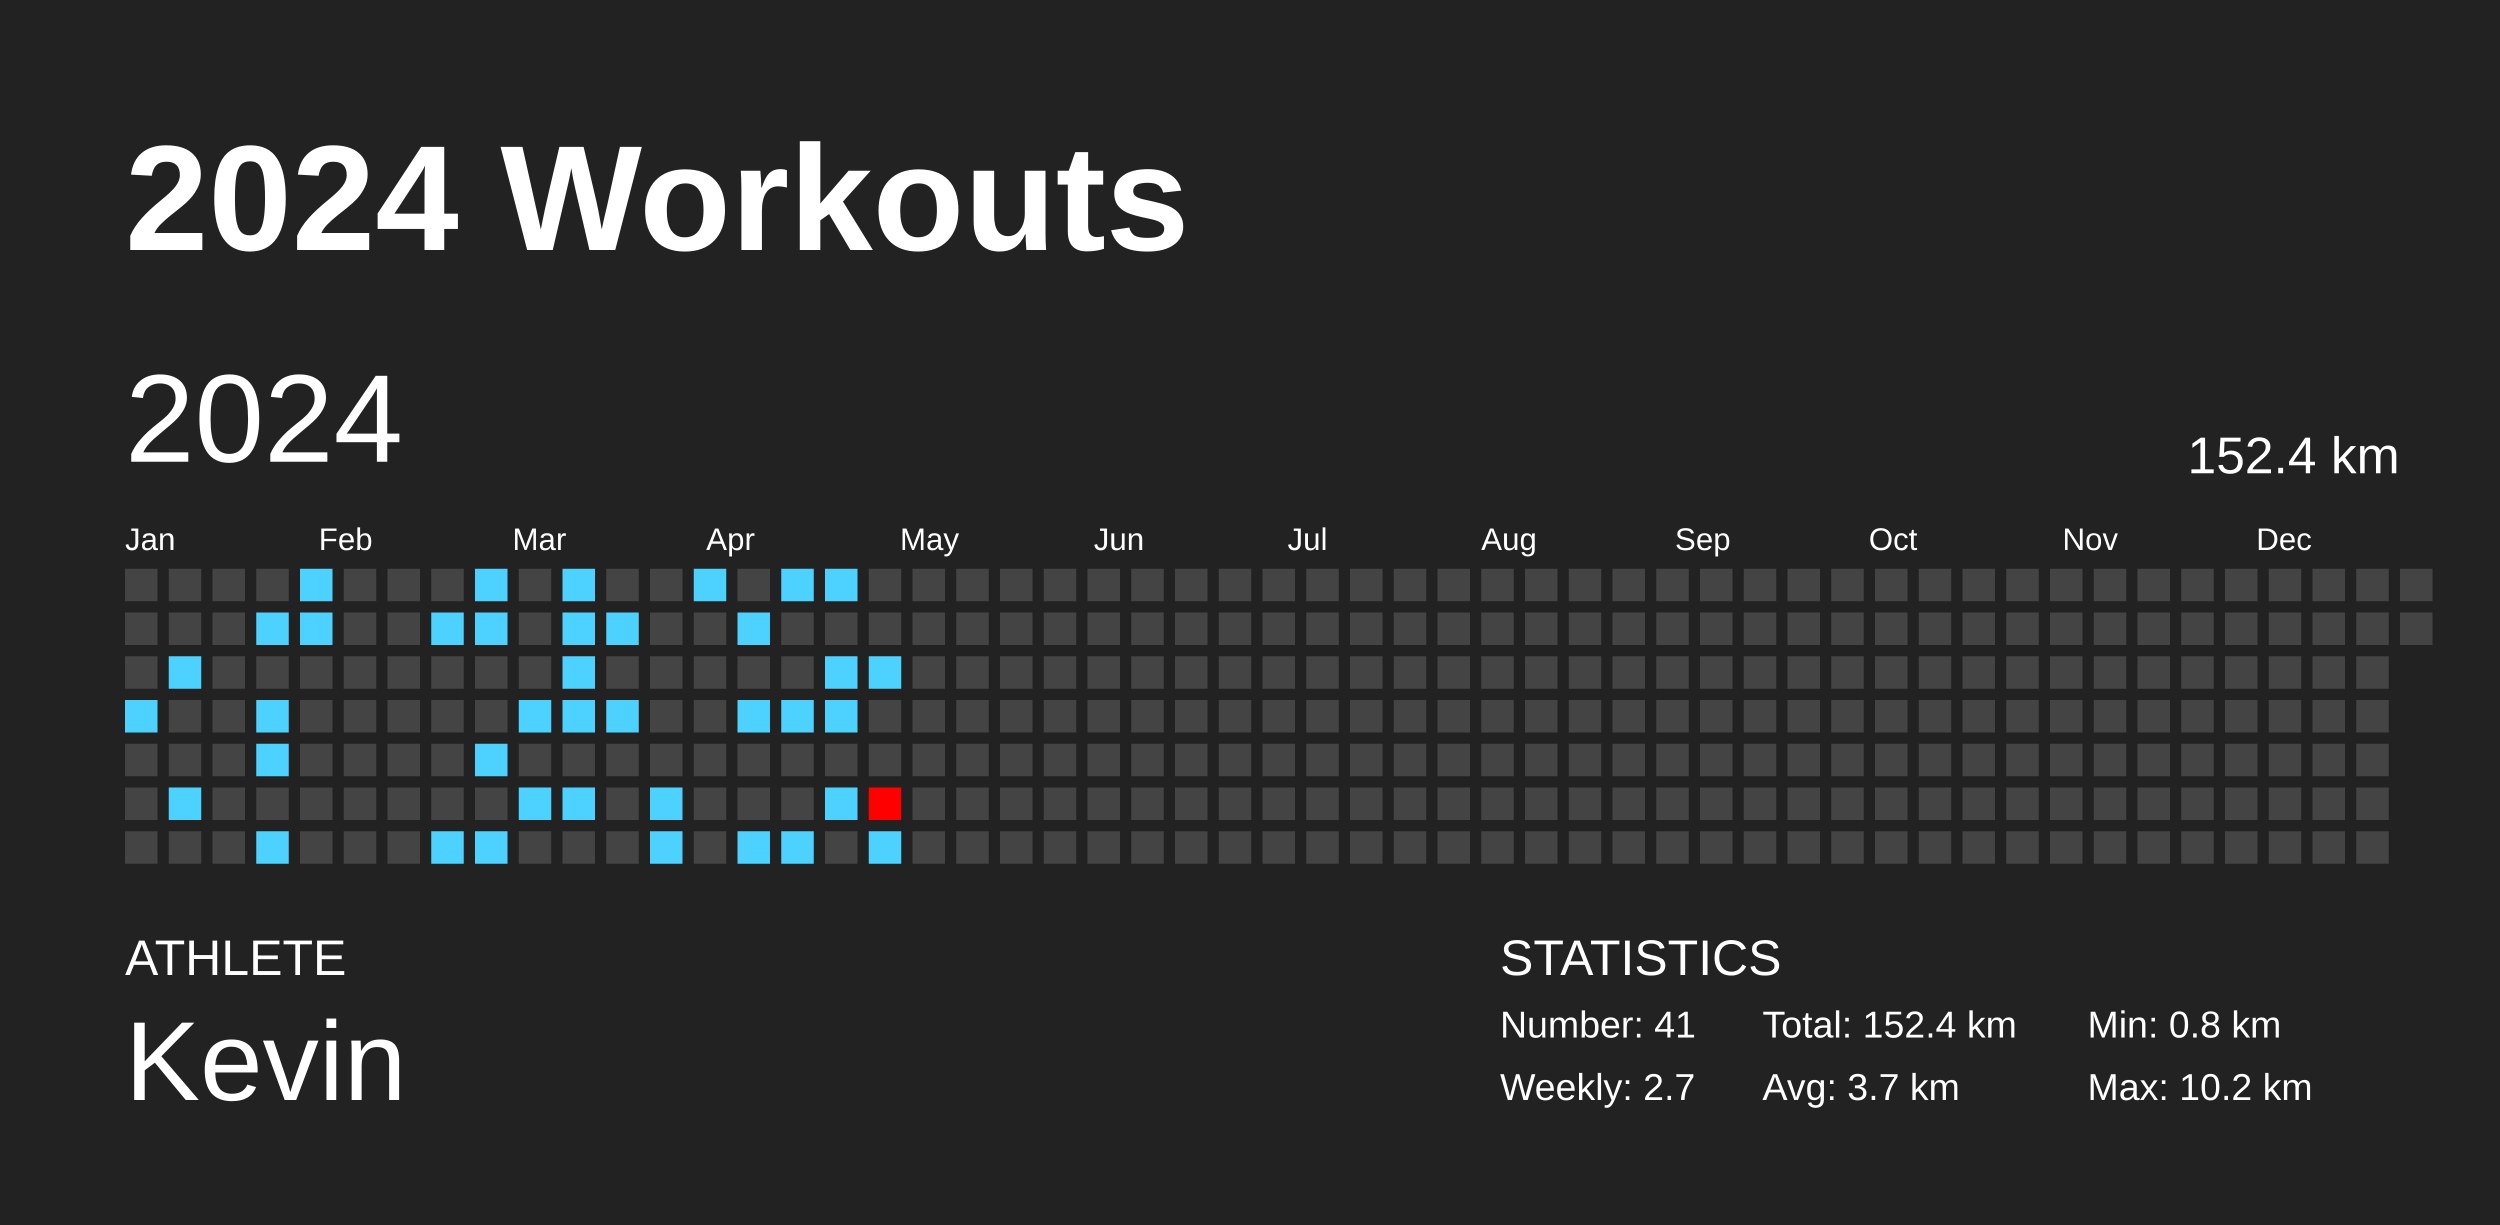
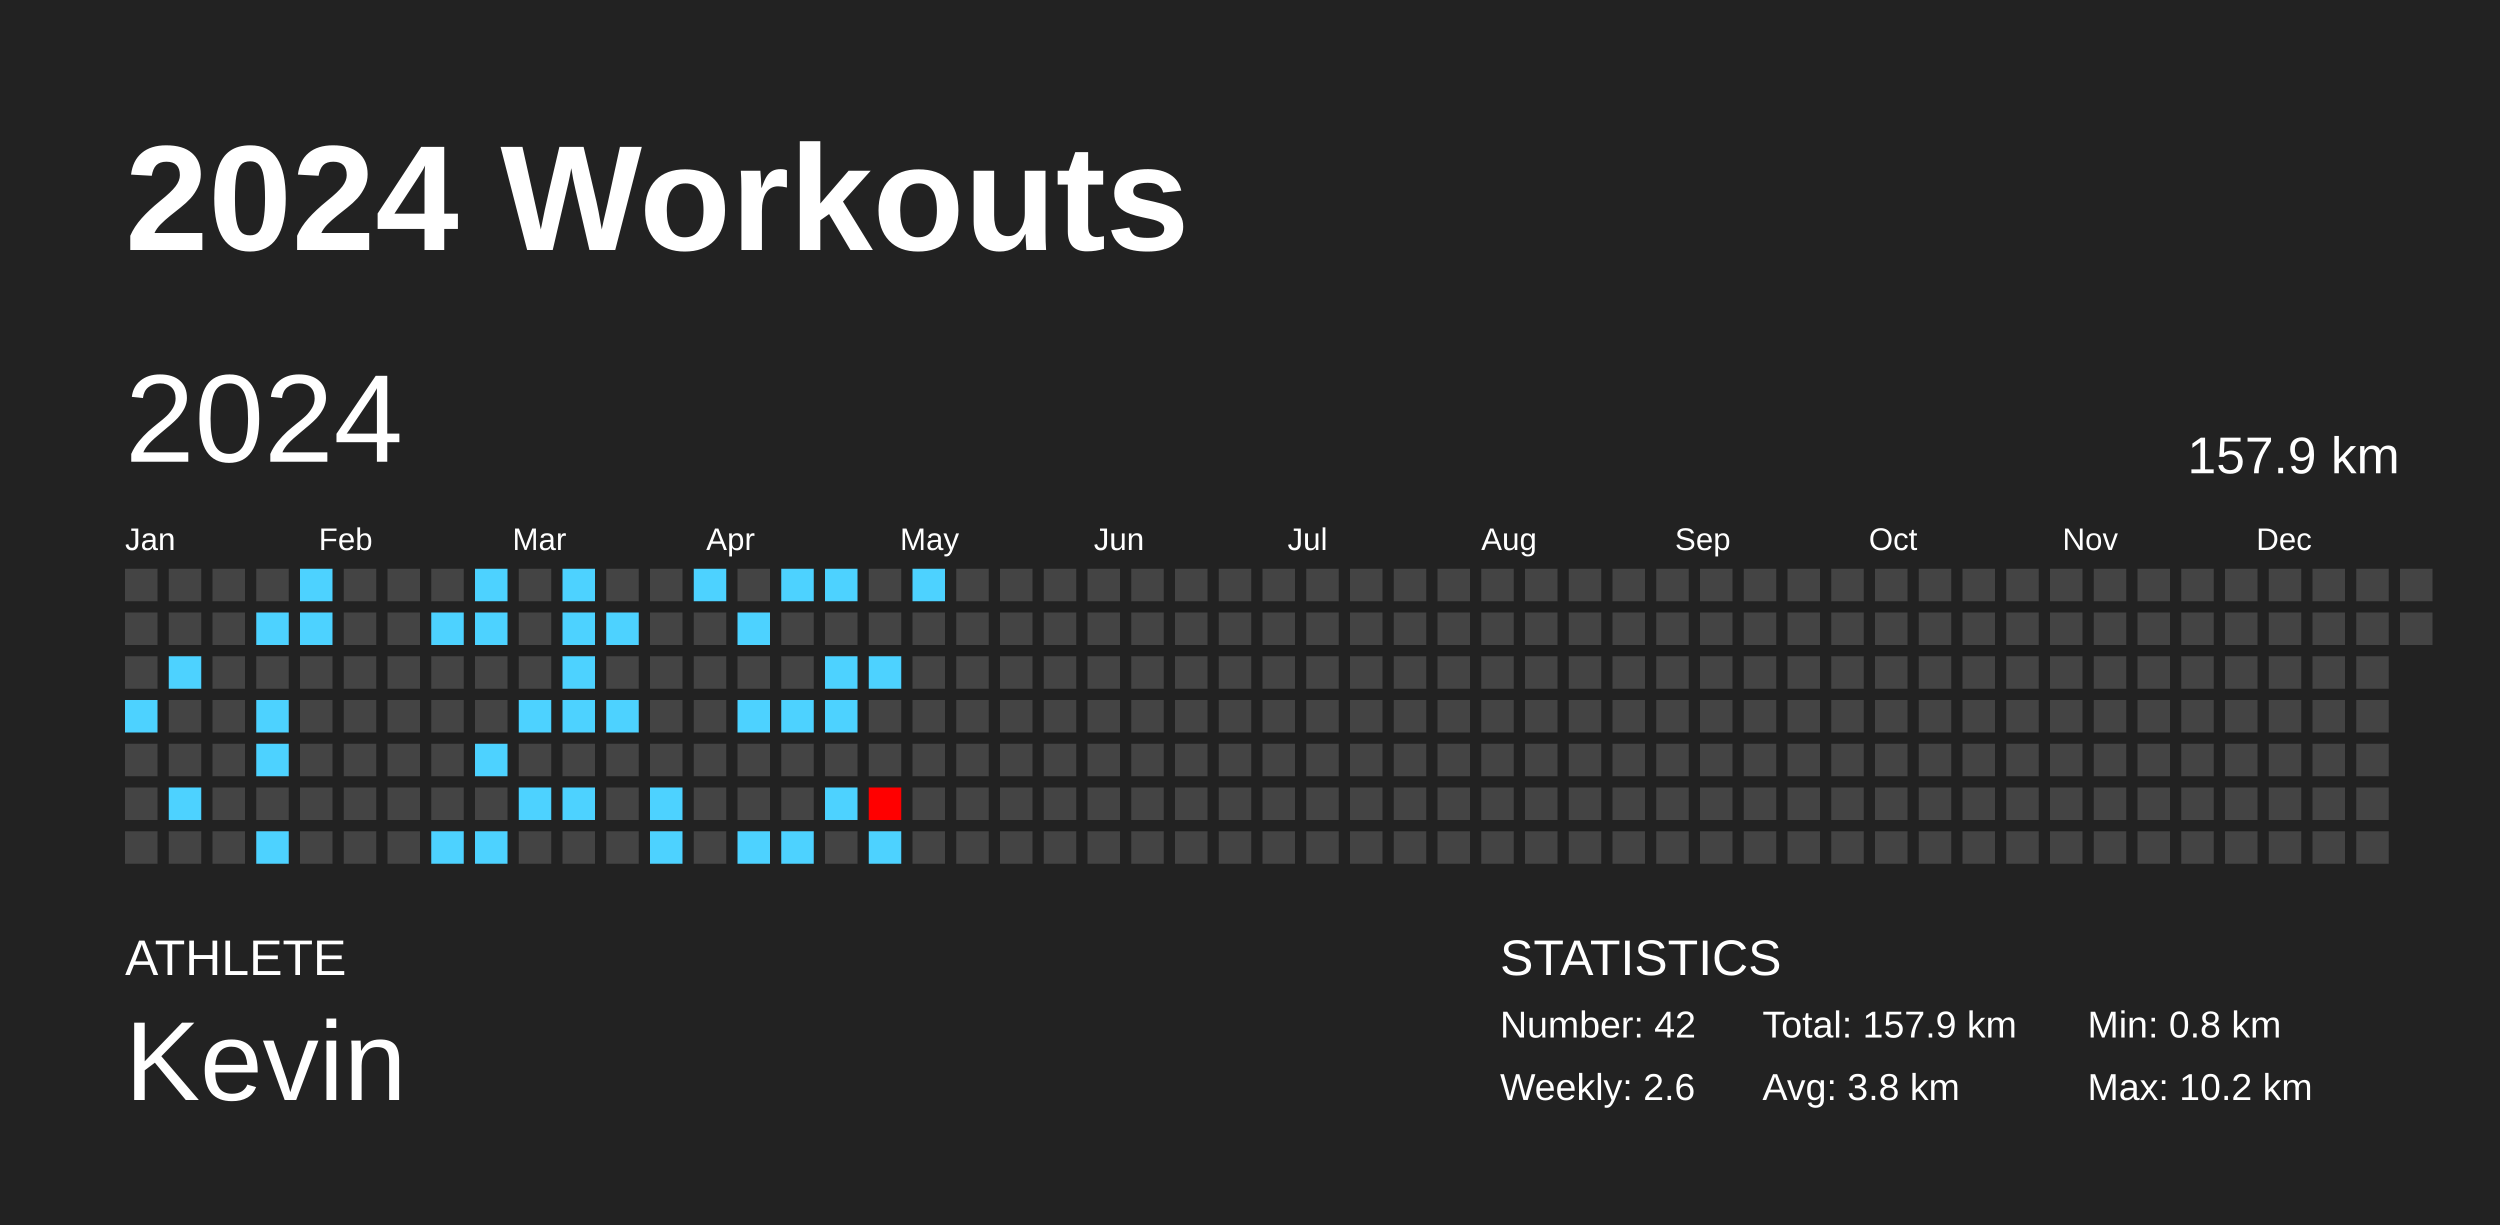
<svg xmlns="http://www.w3.org/2000/svg" baseProfile="full" height="98mm" version="1.1" viewBox="0,0,200,98" width="200mm">
  <defs />
  <rect fill="#222222" height="98" width="200" x="0" y="0" />
  <text fill="#FFFFFF" style="font-size:12px; font-family:Arial; font-weight:bold;" x="10" y="20">2024 Workouts</text>
  <text fill="#FFFFFF" style="font-size:4px; font-family:Arial" x="10" y="78">ATHLETE</text>
  <text fill="#FFFFFF" style="font-size:9px; font-family:Arial" x="10" y="88">Kevin</text>
  <text fill="#FFFFFF" style="font-size:4px; font-family:Arial" x="120" y="78">STATISTICS</text>
-   <text fill="#FFFFFF" style="font-size:3px; font-family:Arial" x="120" y="83">Number: 41</text>
-   <text fill="#FFFFFF" style="font-size:3px; font-family:Arial" x="120" y="88">Weekly: 2.7</text>
-   <text fill="#FFFFFF" style="font-size:3px; font-family:Arial" x="141" y="83">Total: 152.4 km</text>
-   <text fill="#FFFFFF" style="font-size:3px; font-family:Arial" x="141" y="88">Avg: 3.7 km</text>
+   <text fill="#FFFFFF" style="font-size:3px; font-family:Arial" x="120" y="83">Number: 42</text>
+   <text fill="#FFFFFF" style="font-size:3px; font-family:Arial" x="120" y="88">Weekly: 2.6</text>
+   <text fill="#FFFFFF" style="font-size:3px; font-family:Arial" x="141" y="83">Total: 157.9 km</text>
+   <text fill="#FFFFFF" style="font-size:3px; font-family:Arial" x="141" y="88">Avg: 3.8 km</text>
  <text fill="#FFFFFF" style="font-size:3px; font-family:Arial" x="167" y="83">Min: 0.8 km</text>
  <text fill="#FFFFFF" style="font-size:3px; font-family:Arial" x="167" y="88">Max: 10.2 km</text>
  <text dominant-baseline="hanging" fill="#FFFFFF" style="font-size:10.0px; font-family:Arial;" x="10" y="30">2024</text>
-   <text dominant-baseline="hanging" fill="#FFFFFF" style="font-size:4.125px; font-family:Arial;" x="175" y="35">152.4 km</text>
+   <text dominant-baseline="hanging" fill="#FFFFFF" style="font-size:4.125px; font-family:Arial;" x="175" y="35">157.9 km</text>
  <text fill="#FFFFFF" style="font-size:2.5px; font-family:Arial" x="10.0" y="44">Jan</text>
  <text fill="#FFFFFF" style="font-size:2.5px; font-family:Arial" x="25.5" y="44">Feb</text>
  <text fill="#FFFFFF" style="font-size:2.5px; font-family:Arial" x="41.0" y="44">Mar</text>
  <text fill="#FFFFFF" style="font-size:2.5px; font-family:Arial" x="56.5" y="44">Apr</text>
  <text fill="#FFFFFF" style="font-size:2.5px; font-family:Arial" x="72.0" y="44">May</text>
  <text fill="#FFFFFF" style="font-size:2.5px; font-family:Arial" x="87.5" y="44">Jun</text>
  <text fill="#FFFFFF" style="font-size:2.5px; font-family:Arial" x="103.0" y="44">Jul</text>
  <text fill="#FFFFFF" style="font-size:2.5px; font-family:Arial" x="118.5" y="44">Aug</text>
  <text fill="#FFFFFF" style="font-size:2.5px; font-family:Arial" x="134.0" y="44">Sep</text>
  <text fill="#FFFFFF" style="font-size:2.5px; font-family:Arial" x="149.5" y="44">Oct</text>
  <text fill="#FFFFFF" style="font-size:2.5px; font-family:Arial" x="165.0" y="44">Nov</text>
  <text fill="#FFFFFF" style="font-size:2.5px; font-family:Arial" x="180.5" y="44">Dec</text>
  <rect fill="#444444" height="2.6" width="2.6" x="10.0" y="45.5" />
  <rect fill="#444444" height="2.6" width="2.6" x="10.0" y="49.0" />
  <rect fill="#444444" height="2.6" width="2.6" x="10.0" y="52.5" />
  <rect fill="#4dd2ff" height="2.6" width="2.6" x="10.0" y="56.0" />
  <rect fill="#444444" height="2.6" width="2.6" x="10.0" y="59.5" />
  <rect fill="#444444" height="2.6" width="2.6" x="10.0" y="63.0" />
  <rect fill="#444444" height="2.6" width="2.6" x="10.0" y="66.5" />
  <rect fill="#444444" height="2.6" width="2.6" x="13.5" y="45.5" />
  <rect fill="#444444" height="2.6" width="2.6" x="13.5" y="49.0" />
  <rect fill="#4dd2ff" height="2.6" width="2.6" x="13.5" y="52.5" />
  <rect fill="#444444" height="2.6" width="2.6" x="13.5" y="56.0" />
  <rect fill="#444444" height="2.6" width="2.6" x="13.5" y="59.5" />
  <rect fill="#4dd2ff" height="2.6" width="2.6" x="13.5" y="63.0" />
  <rect fill="#444444" height="2.6" width="2.6" x="13.5" y="66.5" />
  <rect fill="#444444" height="2.6" width="2.6" x="17.0" y="45.5" />
  <rect fill="#444444" height="2.6" width="2.6" x="17.0" y="49.0" />
  <rect fill="#444444" height="2.6" width="2.6" x="17.0" y="52.5" />
  <rect fill="#444444" height="2.6" width="2.6" x="17.0" y="56.0" />
  <rect fill="#444444" height="2.6" width="2.6" x="17.0" y="59.5" />
  <rect fill="#444444" height="2.6" width="2.6" x="17.0" y="63.0" />
  <rect fill="#444444" height="2.6" width="2.6" x="17.0" y="66.5" />
  <rect fill="#444444" height="2.6" width="2.6" x="20.5" y="45.5" />
  <rect fill="#4dd2ff" height="2.6" width="2.6" x="20.5" y="49.0" />
  <rect fill="#444444" height="2.6" width="2.6" x="20.5" y="52.5" />
  <rect fill="#4dd2ff" height="2.6" width="2.6" x="20.5" y="56.0" />
  <rect fill="#4dd2ff" height="2.6" width="2.6" x="20.5" y="59.5" />
  <rect fill="#444444" height="2.6" width="2.6" x="20.5" y="63.0" />
  <rect fill="#4dd2ff" height="2.6" width="2.6" x="20.5" y="66.5" />
  <rect fill="#4dd2ff" height="2.6" width="2.6" x="24.0" y="45.5" />
  <rect fill="#4dd2ff" height="2.6" width="2.6" x="24.0" y="49.0" />
  <rect fill="#444444" height="2.6" width="2.6" x="24.0" y="52.5" />
  <rect fill="#444444" height="2.6" width="2.6" x="24.0" y="56.0" />
  <rect fill="#444444" height="2.6" width="2.6" x="24.0" y="59.5" />
  <rect fill="#444444" height="2.6" width="2.6" x="24.0" y="63.0" />
  <rect fill="#444444" height="2.6" width="2.6" x="24.0" y="66.5" />
  <rect fill="#444444" height="2.6" width="2.6" x="27.5" y="45.5" />
  <rect fill="#444444" height="2.6" width="2.6" x="27.5" y="49.0" />
  <rect fill="#444444" height="2.6" width="2.6" x="27.5" y="52.5" />
  <rect fill="#444444" height="2.6" width="2.6" x="27.5" y="56.0" />
  <rect fill="#444444" height="2.6" width="2.6" x="27.5" y="59.5" />
  <rect fill="#444444" height="2.6" width="2.6" x="27.5" y="63.0" />
  <rect fill="#444444" height="2.6" width="2.6" x="27.5" y="66.5" />
  <rect fill="#444444" height="2.6" width="2.6" x="31.0" y="45.5" />
  <rect fill="#444444" height="2.6" width="2.6" x="31.0" y="49.0" />
  <rect fill="#444444" height="2.6" width="2.6" x="31.0" y="52.5" />
  <rect fill="#444444" height="2.6" width="2.6" x="31.0" y="56.0" />
  <rect fill="#444444" height="2.6" width="2.6" x="31.0" y="59.5" />
  <rect fill="#444444" height="2.6" width="2.6" x="31.0" y="63.0" />
  <rect fill="#444444" height="2.6" width="2.6" x="31.0" y="66.5" />
  <rect fill="#444444" height="2.6" width="2.6" x="34.5" y="45.5" />
  <rect fill="#4dd2ff" height="2.6" width="2.6" x="34.5" y="49.0" />
  <rect fill="#444444" height="2.6" width="2.6" x="34.5" y="52.5" />
  <rect fill="#444444" height="2.6" width="2.6" x="34.5" y="56.0" />
  <rect fill="#444444" height="2.6" width="2.6" x="34.5" y="59.5" />
  <rect fill="#444444" height="2.6" width="2.6" x="34.5" y="63.0" />
  <rect fill="#4dd2ff" height="2.6" width="2.6" x="34.5" y="66.5" />
  <rect fill="#4dd2ff" height="2.6" width="2.6" x="38.0" y="45.5" />
  <rect fill="#4dd2ff" height="2.6" width="2.6" x="38.0" y="49.0" />
  <rect fill="#444444" height="2.6" width="2.6" x="38.0" y="52.5" />
  <rect fill="#444444" height="2.6" width="2.6" x="38.0" y="56.0" />
  <rect fill="#4dd2ff" height="2.6" width="2.6" x="38.0" y="59.5" />
  <rect fill="#444444" height="2.6" width="2.6" x="38.0" y="63.0" />
  <rect fill="#4dd2ff" height="2.6" width="2.6" x="38.0" y="66.5" />
  <rect fill="#444444" height="2.6" width="2.6" x="41.5" y="45.5" />
  <rect fill="#444444" height="2.6" width="2.6" x="41.5" y="49.0" />
  <rect fill="#444444" height="2.6" width="2.6" x="41.5" y="52.5" />
  <rect fill="#4dd2ff" height="2.6" width="2.6" x="41.5" y="56.0" />
  <rect fill="#444444" height="2.6" width="2.6" x="41.5" y="59.5" />
  <rect fill="#4dd2ff" height="2.6" width="2.6" x="41.5" y="63.0" />
  <rect fill="#444444" height="2.6" width="2.6" x="41.5" y="66.5" />
  <rect fill="#4dd2ff" height="2.6" width="2.6" x="45.0" y="45.5" />
  <rect fill="#4dd2ff" height="2.6" width="2.6" x="45.0" y="49.0" />
  <rect fill="#4dd2ff" height="2.6" width="2.6" x="45.0" y="52.5" />
  <rect fill="#4dd2ff" height="2.6" width="2.6" x="45.0" y="56.0" />
  <rect fill="#444444" height="2.6" width="2.6" x="45.0" y="59.5" />
  <rect fill="#4dd2ff" height="2.6" width="2.6" x="45.0" y="63.0" />
  <rect fill="#444444" height="2.6" width="2.6" x="45.0" y="66.5" />
  <rect fill="#444444" height="2.6" width="2.6" x="48.5" y="45.5" />
  <rect fill="#4dd2ff" height="2.6" width="2.6" x="48.5" y="49.0" />
  <rect fill="#444444" height="2.6" width="2.6" x="48.5" y="52.5" />
  <rect fill="#4dd2ff" height="2.6" width="2.6" x="48.5" y="56.0" />
  <rect fill="#444444" height="2.6" width="2.6" x="48.5" y="59.5" />
  <rect fill="#444444" height="2.6" width="2.6" x="48.5" y="63.0" />
  <rect fill="#444444" height="2.6" width="2.6" x="48.5" y="66.5" />
  <rect fill="#444444" height="2.6" width="2.6" x="52.0" y="45.5" />
  <rect fill="#444444" height="2.6" width="2.6" x="52.0" y="49.0" />
  <rect fill="#444444" height="2.6" width="2.6" x="52.0" y="52.5" />
  <rect fill="#444444" height="2.6" width="2.6" x="52.0" y="56.0" />
  <rect fill="#444444" height="2.6" width="2.6" x="52.0" y="59.5" />
  <rect fill="#4dd2ff" height="2.6" width="2.6" x="52.0" y="63.0" />
  <rect fill="#4dd2ff" height="2.6" width="2.6" x="52.0" y="66.5" />
  <rect fill="#4dd2ff" height="2.6" width="2.6" x="55.5" y="45.5" />
  <rect fill="#444444" height="2.6" width="2.6" x="55.5" y="49.0" />
  <rect fill="#444444" height="2.6" width="2.6" x="55.5" y="52.5" />
  <rect fill="#444444" height="2.6" width="2.6" x="55.5" y="56.0" />
  <rect fill="#444444" height="2.6" width="2.6" x="55.5" y="59.5" />
  <rect fill="#444444" height="2.6" width="2.6" x="55.5" y="63.0" />
  <rect fill="#444444" height="2.6" width="2.6" x="55.5" y="66.5" />
  <rect fill="#444444" height="2.6" width="2.6" x="59.0" y="45.5" />
  <rect fill="#4dd2ff" height="2.6" width="2.6" x="59.0" y="49.0" />
  <rect fill="#444444" height="2.6" width="2.6" x="59.0" y="52.5" />
  <rect fill="#4dd2ff" height="2.6" width="2.6" x="59.0" y="56.0" />
  <rect fill="#444444" height="2.6" width="2.6" x="59.0" y="59.5" />
  <rect fill="#444444" height="2.6" width="2.6" x="59.0" y="63.0" />
  <rect fill="#4dd2ff" height="2.6" width="2.6" x="59.0" y="66.5" />
  <rect fill="#4dd2ff" height="2.6" width="2.6" x="62.5" y="45.5" />
  <rect fill="#444444" height="2.6" width="2.6" x="62.5" y="49.0" />
  <rect fill="#444444" height="2.6" width="2.6" x="62.5" y="52.5" />
  <rect fill="#4dd2ff" height="2.6" width="2.6" x="62.5" y="56.0" />
  <rect fill="#444444" height="2.6" width="2.6" x="62.5" y="59.5" />
  <rect fill="#444444" height="2.6" width="2.6" x="62.5" y="63.0" />
  <rect fill="#4dd2ff" height="2.6" width="2.6" x="62.5" y="66.5" />
  <rect fill="#4dd2ff" height="2.6" width="2.6" x="66.0" y="45.5" />
  <rect fill="#444444" height="2.6" width="2.6" x="66.0" y="49.0" />
  <rect fill="#4dd2ff" height="2.6" width="2.6" x="66.0" y="52.5" />
  <rect fill="#4dd2ff" height="2.6" width="2.6" x="66.0" y="56.0" />
  <rect fill="#444444" height="2.6" width="2.6" x="66.0" y="59.5" />
  <rect fill="#4dd2ff" height="2.6" width="2.6" x="66.0" y="63.0" />
  <rect fill="#444444" height="2.6" width="2.6" x="66.0" y="66.5" />
  <rect fill="#444444" height="2.6" width="2.6" x="69.5" y="45.5" />
  <rect fill="#444444" height="2.6" width="2.6" x="69.5" y="49.0" />
  <rect fill="#4dd2ff" height="2.6" width="2.6" x="69.5" y="52.5" />
  <rect fill="#444444" height="2.6" width="2.6" x="69.5" y="56.0" />
  <rect fill="#444444" height="2.6" width="2.6" x="69.5" y="59.5" />
  <rect fill="#ff0000" height="2.6" width="2.6" x="69.5" y="63.0" />
  <rect fill="#4dd2ff" height="2.6" width="2.6" x="69.5" y="66.5" />
-   <rect fill="#444444" height="2.6" width="2.6" x="73.0" y="45.5" />
+   <rect fill="#4dd2ff" height="2.6" width="2.6" x="73.0" y="45.5" />
  <rect fill="#444444" height="2.6" width="2.6" x="73.0" y="49.0" />
  <rect fill="#444444" height="2.6" width="2.6" x="73.0" y="52.5" />
  <rect fill="#444444" height="2.6" width="2.6" x="73.0" y="56.0" />
  <rect fill="#444444" height="2.6" width="2.6" x="73.0" y="59.5" />
  <rect fill="#444444" height="2.6" width="2.6" x="73.0" y="63.0" />
  <rect fill="#444444" height="2.6" width="2.6" x="73.0" y="66.5" />
  <rect fill="#444444" height="2.6" width="2.6" x="76.5" y="45.5" />
  <rect fill="#444444" height="2.6" width="2.6" x="76.5" y="49.0" />
  <rect fill="#444444" height="2.6" width="2.6" x="76.5" y="52.5" />
  <rect fill="#444444" height="2.6" width="2.6" x="76.5" y="56.0" />
  <rect fill="#444444" height="2.6" width="2.6" x="76.5" y="59.5" />
  <rect fill="#444444" height="2.6" width="2.6" x="76.5" y="63.0" />
  <rect fill="#444444" height="2.6" width="2.6" x="76.5" y="66.5" />
  <rect fill="#444444" height="2.6" width="2.6" x="80.0" y="45.5" />
  <rect fill="#444444" height="2.6" width="2.6" x="80.0" y="49.0" />
  <rect fill="#444444" height="2.6" width="2.6" x="80.0" y="52.5" />
  <rect fill="#444444" height="2.6" width="2.6" x="80.0" y="56.0" />
  <rect fill="#444444" height="2.6" width="2.6" x="80.0" y="59.5" />
  <rect fill="#444444" height="2.6" width="2.6" x="80.0" y="63.0" />
  <rect fill="#444444" height="2.6" width="2.6" x="80.0" y="66.5" />
  <rect fill="#444444" height="2.6" width="2.6" x="83.5" y="45.5" />
  <rect fill="#444444" height="2.6" width="2.6" x="83.5" y="49.0" />
  <rect fill="#444444" height="2.6" width="2.6" x="83.5" y="52.5" />
  <rect fill="#444444" height="2.6" width="2.6" x="83.5" y="56.0" />
  <rect fill="#444444" height="2.6" width="2.6" x="83.5" y="59.5" />
  <rect fill="#444444" height="2.6" width="2.6" x="83.5" y="63.0" />
  <rect fill="#444444" height="2.6" width="2.6" x="83.5" y="66.5" />
  <rect fill="#444444" height="2.6" width="2.6" x="87.0" y="45.5" />
  <rect fill="#444444" height="2.6" width="2.6" x="87.0" y="49.0" />
  <rect fill="#444444" height="2.6" width="2.6" x="87.0" y="52.5" />
  <rect fill="#444444" height="2.6" width="2.6" x="87.0" y="56.0" />
  <rect fill="#444444" height="2.6" width="2.6" x="87.0" y="59.5" />
  <rect fill="#444444" height="2.6" width="2.6" x="87.0" y="63.0" />
  <rect fill="#444444" height="2.6" width="2.6" x="87.0" y="66.5" />
  <rect fill="#444444" height="2.6" width="2.6" x="90.5" y="45.5" />
  <rect fill="#444444" height="2.6" width="2.6" x="90.5" y="49.0" />
  <rect fill="#444444" height="2.6" width="2.6" x="90.5" y="52.5" />
  <rect fill="#444444" height="2.6" width="2.6" x="90.5" y="56.0" />
  <rect fill="#444444" height="2.6" width="2.6" x="90.5" y="59.5" />
  <rect fill="#444444" height="2.6" width="2.6" x="90.5" y="63.0" />
  <rect fill="#444444" height="2.6" width="2.6" x="90.5" y="66.5" />
  <rect fill="#444444" height="2.6" width="2.6" x="94.0" y="45.5" />
  <rect fill="#444444" height="2.6" width="2.6" x="94.0" y="49.0" />
  <rect fill="#444444" height="2.6" width="2.6" x="94.0" y="52.5" />
  <rect fill="#444444" height="2.6" width="2.6" x="94.0" y="56.0" />
  <rect fill="#444444" height="2.6" width="2.6" x="94.0" y="59.5" />
  <rect fill="#444444" height="2.6" width="2.6" x="94.0" y="63.0" />
  <rect fill="#444444" height="2.6" width="2.6" x="94.0" y="66.5" />
  <rect fill="#444444" height="2.6" width="2.6" x="97.5" y="45.5" />
  <rect fill="#444444" height="2.6" width="2.6" x="97.5" y="49.0" />
  <rect fill="#444444" height="2.6" width="2.6" x="97.5" y="52.5" />
  <rect fill="#444444" height="2.6" width="2.6" x="97.5" y="56.0" />
  <rect fill="#444444" height="2.6" width="2.6" x="97.5" y="59.5" />
  <rect fill="#444444" height="2.6" width="2.6" x="97.5" y="63.0" />
  <rect fill="#444444" height="2.6" width="2.6" x="97.5" y="66.5" />
  <rect fill="#444444" height="2.6" width="2.6" x="101.0" y="45.5" />
  <rect fill="#444444" height="2.6" width="2.6" x="101.0" y="49.0" />
  <rect fill="#444444" height="2.6" width="2.6" x="101.0" y="52.5" />
  <rect fill="#444444" height="2.6" width="2.6" x="101.0" y="56.0" />
  <rect fill="#444444" height="2.6" width="2.6" x="101.0" y="59.5" />
  <rect fill="#444444" height="2.6" width="2.6" x="101.0" y="63.0" />
  <rect fill="#444444" height="2.6" width="2.6" x="101.0" y="66.5" />
  <rect fill="#444444" height="2.6" width="2.6" x="104.5" y="45.5" />
  <rect fill="#444444" height="2.6" width="2.6" x="104.5" y="49.0" />
  <rect fill="#444444" height="2.6" width="2.6" x="104.5" y="52.5" />
  <rect fill="#444444" height="2.6" width="2.6" x="104.5" y="56.0" />
  <rect fill="#444444" height="2.6" width="2.6" x="104.5" y="59.5" />
  <rect fill="#444444" height="2.6" width="2.6" x="104.5" y="63.0" />
  <rect fill="#444444" height="2.6" width="2.6" x="104.5" y="66.5" />
  <rect fill="#444444" height="2.6" width="2.6" x="108.0" y="45.5" />
  <rect fill="#444444" height="2.6" width="2.6" x="108.0" y="49.0" />
  <rect fill="#444444" height="2.6" width="2.6" x="108.0" y="52.5" />
  <rect fill="#444444" height="2.6" width="2.6" x="108.0" y="56.0" />
  <rect fill="#444444" height="2.6" width="2.6" x="108.0" y="59.5" />
  <rect fill="#444444" height="2.6" width="2.6" x="108.0" y="63.0" />
  <rect fill="#444444" height="2.6" width="2.6" x="108.0" y="66.5" />
  <rect fill="#444444" height="2.6" width="2.6" x="111.5" y="45.5" />
  <rect fill="#444444" height="2.6" width="2.6" x="111.5" y="49.0" />
  <rect fill="#444444" height="2.6" width="2.6" x="111.5" y="52.5" />
  <rect fill="#444444" height="2.6" width="2.6" x="111.5" y="56.0" />
  <rect fill="#444444" height="2.6" width="2.6" x="111.5" y="59.5" />
  <rect fill="#444444" height="2.6" width="2.6" x="111.5" y="63.0" />
  <rect fill="#444444" height="2.6" width="2.6" x="111.5" y="66.5" />
  <rect fill="#444444" height="2.6" width="2.6" x="115.0" y="45.5" />
  <rect fill="#444444" height="2.6" width="2.6" x="115.0" y="49.0" />
  <rect fill="#444444" height="2.6" width="2.6" x="115.0" y="52.5" />
  <rect fill="#444444" height="2.6" width="2.6" x="115.0" y="56.0" />
  <rect fill="#444444" height="2.6" width="2.6" x="115.0" y="59.5" />
  <rect fill="#444444" height="2.6" width="2.6" x="115.0" y="63.0" />
  <rect fill="#444444" height="2.6" width="2.6" x="115.0" y="66.5" />
  <rect fill="#444444" height="2.6" width="2.6" x="118.5" y="45.5" />
  <rect fill="#444444" height="2.6" width="2.6" x="118.5" y="49.0" />
  <rect fill="#444444" height="2.6" width="2.6" x="118.5" y="52.5" />
  <rect fill="#444444" height="2.6" width="2.6" x="118.5" y="56.0" />
  <rect fill="#444444" height="2.6" width="2.6" x="118.5" y="59.5" />
  <rect fill="#444444" height="2.6" width="2.6" x="118.5" y="63.0" />
  <rect fill="#444444" height="2.6" width="2.6" x="118.5" y="66.5" />
  <rect fill="#444444" height="2.6" width="2.6" x="122.0" y="45.5" />
  <rect fill="#444444" height="2.6" width="2.6" x="122.0" y="49.0" />
  <rect fill="#444444" height="2.6" width="2.6" x="122.0" y="52.5" />
  <rect fill="#444444" height="2.6" width="2.6" x="122.0" y="56.0" />
  <rect fill="#444444" height="2.6" width="2.6" x="122.0" y="59.5" />
  <rect fill="#444444" height="2.6" width="2.6" x="122.0" y="63.0" />
  <rect fill="#444444" height="2.6" width="2.6" x="122.0" y="66.5" />
  <rect fill="#444444" height="2.6" width="2.6" x="125.5" y="45.5" />
  <rect fill="#444444" height="2.6" width="2.6" x="125.5" y="49.0" />
  <rect fill="#444444" height="2.6" width="2.6" x="125.5" y="52.5" />
  <rect fill="#444444" height="2.6" width="2.6" x="125.5" y="56.0" />
  <rect fill="#444444" height="2.6" width="2.6" x="125.5" y="59.5" />
  <rect fill="#444444" height="2.6" width="2.6" x="125.5" y="63.0" />
  <rect fill="#444444" height="2.6" width="2.6" x="125.5" y="66.5" />
  <rect fill="#444444" height="2.6" width="2.6" x="129.0" y="45.5" />
  <rect fill="#444444" height="2.6" width="2.6" x="129.0" y="49.0" />
  <rect fill="#444444" height="2.6" width="2.6" x="129.0" y="52.5" />
  <rect fill="#444444" height="2.6" width="2.6" x="129.0" y="56.0" />
  <rect fill="#444444" height="2.6" width="2.6" x="129.0" y="59.5" />
  <rect fill="#444444" height="2.6" width="2.6" x="129.0" y="63.0" />
  <rect fill="#444444" height="2.6" width="2.6" x="129.0" y="66.5" />
  <rect fill="#444444" height="2.6" width="2.6" x="132.5" y="45.5" />
  <rect fill="#444444" height="2.6" width="2.6" x="132.5" y="49.0" />
  <rect fill="#444444" height="2.6" width="2.6" x="132.5" y="52.5" />
  <rect fill="#444444" height="2.6" width="2.6" x="132.5" y="56.0" />
  <rect fill="#444444" height="2.6" width="2.6" x="132.5" y="59.5" />
  <rect fill="#444444" height="2.6" width="2.6" x="132.5" y="63.0" />
  <rect fill="#444444" height="2.6" width="2.6" x="132.5" y="66.5" />
  <rect fill="#444444" height="2.6" width="2.6" x="136.0" y="45.5" />
  <rect fill="#444444" height="2.6" width="2.6" x="136.0" y="49.0" />
  <rect fill="#444444" height="2.6" width="2.6" x="136.0" y="52.5" />
  <rect fill="#444444" height="2.6" width="2.6" x="136.0" y="56.0" />
  <rect fill="#444444" height="2.6" width="2.6" x="136.0" y="59.5" />
  <rect fill="#444444" height="2.6" width="2.6" x="136.0" y="63.0" />
  <rect fill="#444444" height="2.6" width="2.6" x="136.0" y="66.5" />
  <rect fill="#444444" height="2.6" width="2.6" x="139.5" y="45.5" />
  <rect fill="#444444" height="2.6" width="2.6" x="139.5" y="49.0" />
  <rect fill="#444444" height="2.6" width="2.6" x="139.5" y="52.5" />
  <rect fill="#444444" height="2.6" width="2.6" x="139.5" y="56.0" />
  <rect fill="#444444" height="2.6" width="2.6" x="139.5" y="59.5" />
  <rect fill="#444444" height="2.6" width="2.6" x="139.5" y="63.0" />
  <rect fill="#444444" height="2.6" width="2.6" x="139.5" y="66.5" />
  <rect fill="#444444" height="2.6" width="2.6" x="143.0" y="45.5" />
  <rect fill="#444444" height="2.6" width="2.6" x="143.0" y="49.0" />
  <rect fill="#444444" height="2.6" width="2.6" x="143.0" y="52.5" />
  <rect fill="#444444" height="2.6" width="2.6" x="143.0" y="56.0" />
  <rect fill="#444444" height="2.6" width="2.6" x="143.0" y="59.5" />
  <rect fill="#444444" height="2.6" width="2.6" x="143.0" y="63.0" />
  <rect fill="#444444" height="2.6" width="2.6" x="143.0" y="66.5" />
  <rect fill="#444444" height="2.6" width="2.6" x="146.5" y="45.5" />
  <rect fill="#444444" height="2.6" width="2.6" x="146.5" y="49.0" />
  <rect fill="#444444" height="2.6" width="2.6" x="146.5" y="52.5" />
  <rect fill="#444444" height="2.6" width="2.6" x="146.5" y="56.0" />
  <rect fill="#444444" height="2.6" width="2.6" x="146.5" y="59.5" />
  <rect fill="#444444" height="2.6" width="2.6" x="146.5" y="63.0" />
  <rect fill="#444444" height="2.6" width="2.6" x="146.5" y="66.5" />
  <rect fill="#444444" height="2.6" width="2.6" x="150.0" y="45.5" />
  <rect fill="#444444" height="2.6" width="2.6" x="150.0" y="49.0" />
  <rect fill="#444444" height="2.6" width="2.6" x="150.0" y="52.5" />
  <rect fill="#444444" height="2.6" width="2.6" x="150.0" y="56.0" />
  <rect fill="#444444" height="2.6" width="2.6" x="150.0" y="59.5" />
  <rect fill="#444444" height="2.6" width="2.6" x="150.0" y="63.0" />
  <rect fill="#444444" height="2.6" width="2.6" x="150.0" y="66.5" />
  <rect fill="#444444" height="2.6" width="2.6" x="153.5" y="45.5" />
  <rect fill="#444444" height="2.6" width="2.6" x="153.5" y="49.0" />
  <rect fill="#444444" height="2.6" width="2.6" x="153.5" y="52.5" />
  <rect fill="#444444" height="2.6" width="2.6" x="153.5" y="56.0" />
  <rect fill="#444444" height="2.6" width="2.6" x="153.5" y="59.5" />
  <rect fill="#444444" height="2.6" width="2.6" x="153.5" y="63.0" />
  <rect fill="#444444" height="2.6" width="2.6" x="153.5" y="66.5" />
  <rect fill="#444444" height="2.6" width="2.6" x="157.0" y="45.5" />
  <rect fill="#444444" height="2.6" width="2.6" x="157.0" y="49.0" />
  <rect fill="#444444" height="2.6" width="2.6" x="157.0" y="52.5" />
  <rect fill="#444444" height="2.6" width="2.6" x="157.0" y="56.0" />
  <rect fill="#444444" height="2.6" width="2.6" x="157.0" y="59.5" />
  <rect fill="#444444" height="2.6" width="2.6" x="157.0" y="63.0" />
  <rect fill="#444444" height="2.6" width="2.6" x="157.0" y="66.5" />
  <rect fill="#444444" height="2.6" width="2.6" x="160.5" y="45.5" />
  <rect fill="#444444" height="2.6" width="2.6" x="160.5" y="49.0" />
  <rect fill="#444444" height="2.6" width="2.6" x="160.5" y="52.5" />
  <rect fill="#444444" height="2.6" width="2.6" x="160.5" y="56.0" />
  <rect fill="#444444" height="2.6" width="2.6" x="160.5" y="59.5" />
  <rect fill="#444444" height="2.6" width="2.6" x="160.5" y="63.0" />
  <rect fill="#444444" height="2.6" width="2.6" x="160.5" y="66.5" />
  <rect fill="#444444" height="2.6" width="2.6" x="164.0" y="45.5" />
  <rect fill="#444444" height="2.6" width="2.6" x="164.0" y="49.0" />
  <rect fill="#444444" height="2.6" width="2.6" x="164.0" y="52.5" />
  <rect fill="#444444" height="2.6" width="2.6" x="164.0" y="56.0" />
  <rect fill="#444444" height="2.6" width="2.6" x="164.0" y="59.5" />
  <rect fill="#444444" height="2.6" width="2.6" x="164.0" y="63.0" />
  <rect fill="#444444" height="2.6" width="2.6" x="164.0" y="66.5" />
  <rect fill="#444444" height="2.6" width="2.6" x="167.5" y="45.5" />
  <rect fill="#444444" height="2.6" width="2.6" x="167.5" y="49.0" />
  <rect fill="#444444" height="2.6" width="2.6" x="167.5" y="52.5" />
  <rect fill="#444444" height="2.6" width="2.6" x="167.5" y="56.0" />
  <rect fill="#444444" height="2.6" width="2.6" x="167.5" y="59.5" />
  <rect fill="#444444" height="2.6" width="2.6" x="167.5" y="63.0" />
  <rect fill="#444444" height="2.6" width="2.6" x="167.5" y="66.5" />
  <rect fill="#444444" height="2.6" width="2.6" x="171.0" y="45.5" />
  <rect fill="#444444" height="2.6" width="2.6" x="171.0" y="49.0" />
  <rect fill="#444444" height="2.6" width="2.6" x="171.0" y="52.5" />
  <rect fill="#444444" height="2.6" width="2.6" x="171.0" y="56.0" />
  <rect fill="#444444" height="2.6" width="2.6" x="171.0" y="59.5" />
  <rect fill="#444444" height="2.6" width="2.6" x="171.0" y="63.0" />
  <rect fill="#444444" height="2.6" width="2.6" x="171.0" y="66.5" />
  <rect fill="#444444" height="2.6" width="2.6" x="174.5" y="45.5" />
  <rect fill="#444444" height="2.6" width="2.6" x="174.5" y="49.0" />
  <rect fill="#444444" height="2.6" width="2.6" x="174.5" y="52.5" />
  <rect fill="#444444" height="2.6" width="2.6" x="174.5" y="56.0" />
  <rect fill="#444444" height="2.6" width="2.6" x="174.5" y="59.5" />
  <rect fill="#444444" height="2.6" width="2.6" x="174.5" y="63.0" />
  <rect fill="#444444" height="2.6" width="2.6" x="174.5" y="66.5" />
  <rect fill="#444444" height="2.6" width="2.6" x="178.0" y="45.5" />
  <rect fill="#444444" height="2.6" width="2.6" x="178.0" y="49.0" />
  <rect fill="#444444" height="2.6" width="2.6" x="178.0" y="52.5" />
  <rect fill="#444444" height="2.6" width="2.6" x="178.0" y="56.0" />
  <rect fill="#444444" height="2.6" width="2.6" x="178.0" y="59.5" />
  <rect fill="#444444" height="2.6" width="2.6" x="178.0" y="63.0" />
  <rect fill="#444444" height="2.6" width="2.6" x="178.0" y="66.5" />
  <rect fill="#444444" height="2.6" width="2.6" x="181.5" y="45.5" />
  <rect fill="#444444" height="2.6" width="2.6" x="181.5" y="49.0" />
  <rect fill="#444444" height="2.6" width="2.6" x="181.5" y="52.5" />
  <rect fill="#444444" height="2.6" width="2.6" x="181.5" y="56.0" />
  <rect fill="#444444" height="2.6" width="2.6" x="181.5" y="59.5" />
  <rect fill="#444444" height="2.6" width="2.6" x="181.5" y="63.0" />
  <rect fill="#444444" height="2.6" width="2.6" x="181.5" y="66.5" />
  <rect fill="#444444" height="2.6" width="2.6" x="185.0" y="45.5" />
  <rect fill="#444444" height="2.6" width="2.6" x="185.0" y="49.0" />
  <rect fill="#444444" height="2.6" width="2.6" x="185.0" y="52.5" />
  <rect fill="#444444" height="2.6" width="2.6" x="185.0" y="56.0" />
  <rect fill="#444444" height="2.6" width="2.6" x="185.0" y="59.5" />
  <rect fill="#444444" height="2.6" width="2.6" x="185.0" y="63.0" />
  <rect fill="#444444" height="2.6" width="2.6" x="185.0" y="66.5" />
  <rect fill="#444444" height="2.6" width="2.6" x="188.5" y="45.5" />
  <rect fill="#444444" height="2.6" width="2.6" x="188.5" y="49.0" />
  <rect fill="#444444" height="2.6" width="2.6" x="188.5" y="52.5" />
  <rect fill="#444444" height="2.6" width="2.6" x="188.5" y="56.0" />
  <rect fill="#444444" height="2.6" width="2.6" x="188.5" y="59.5" />
  <rect fill="#444444" height="2.6" width="2.6" x="188.5" y="63.0" />
  <rect fill="#444444" height="2.6" width="2.6" x="188.5" y="66.5" />
  <rect fill="#444444" height="2.6" width="2.6" x="192.0" y="45.5" />
  <rect fill="#444444" height="2.6" width="2.6" x="192.0" y="49.0" />
</svg>
